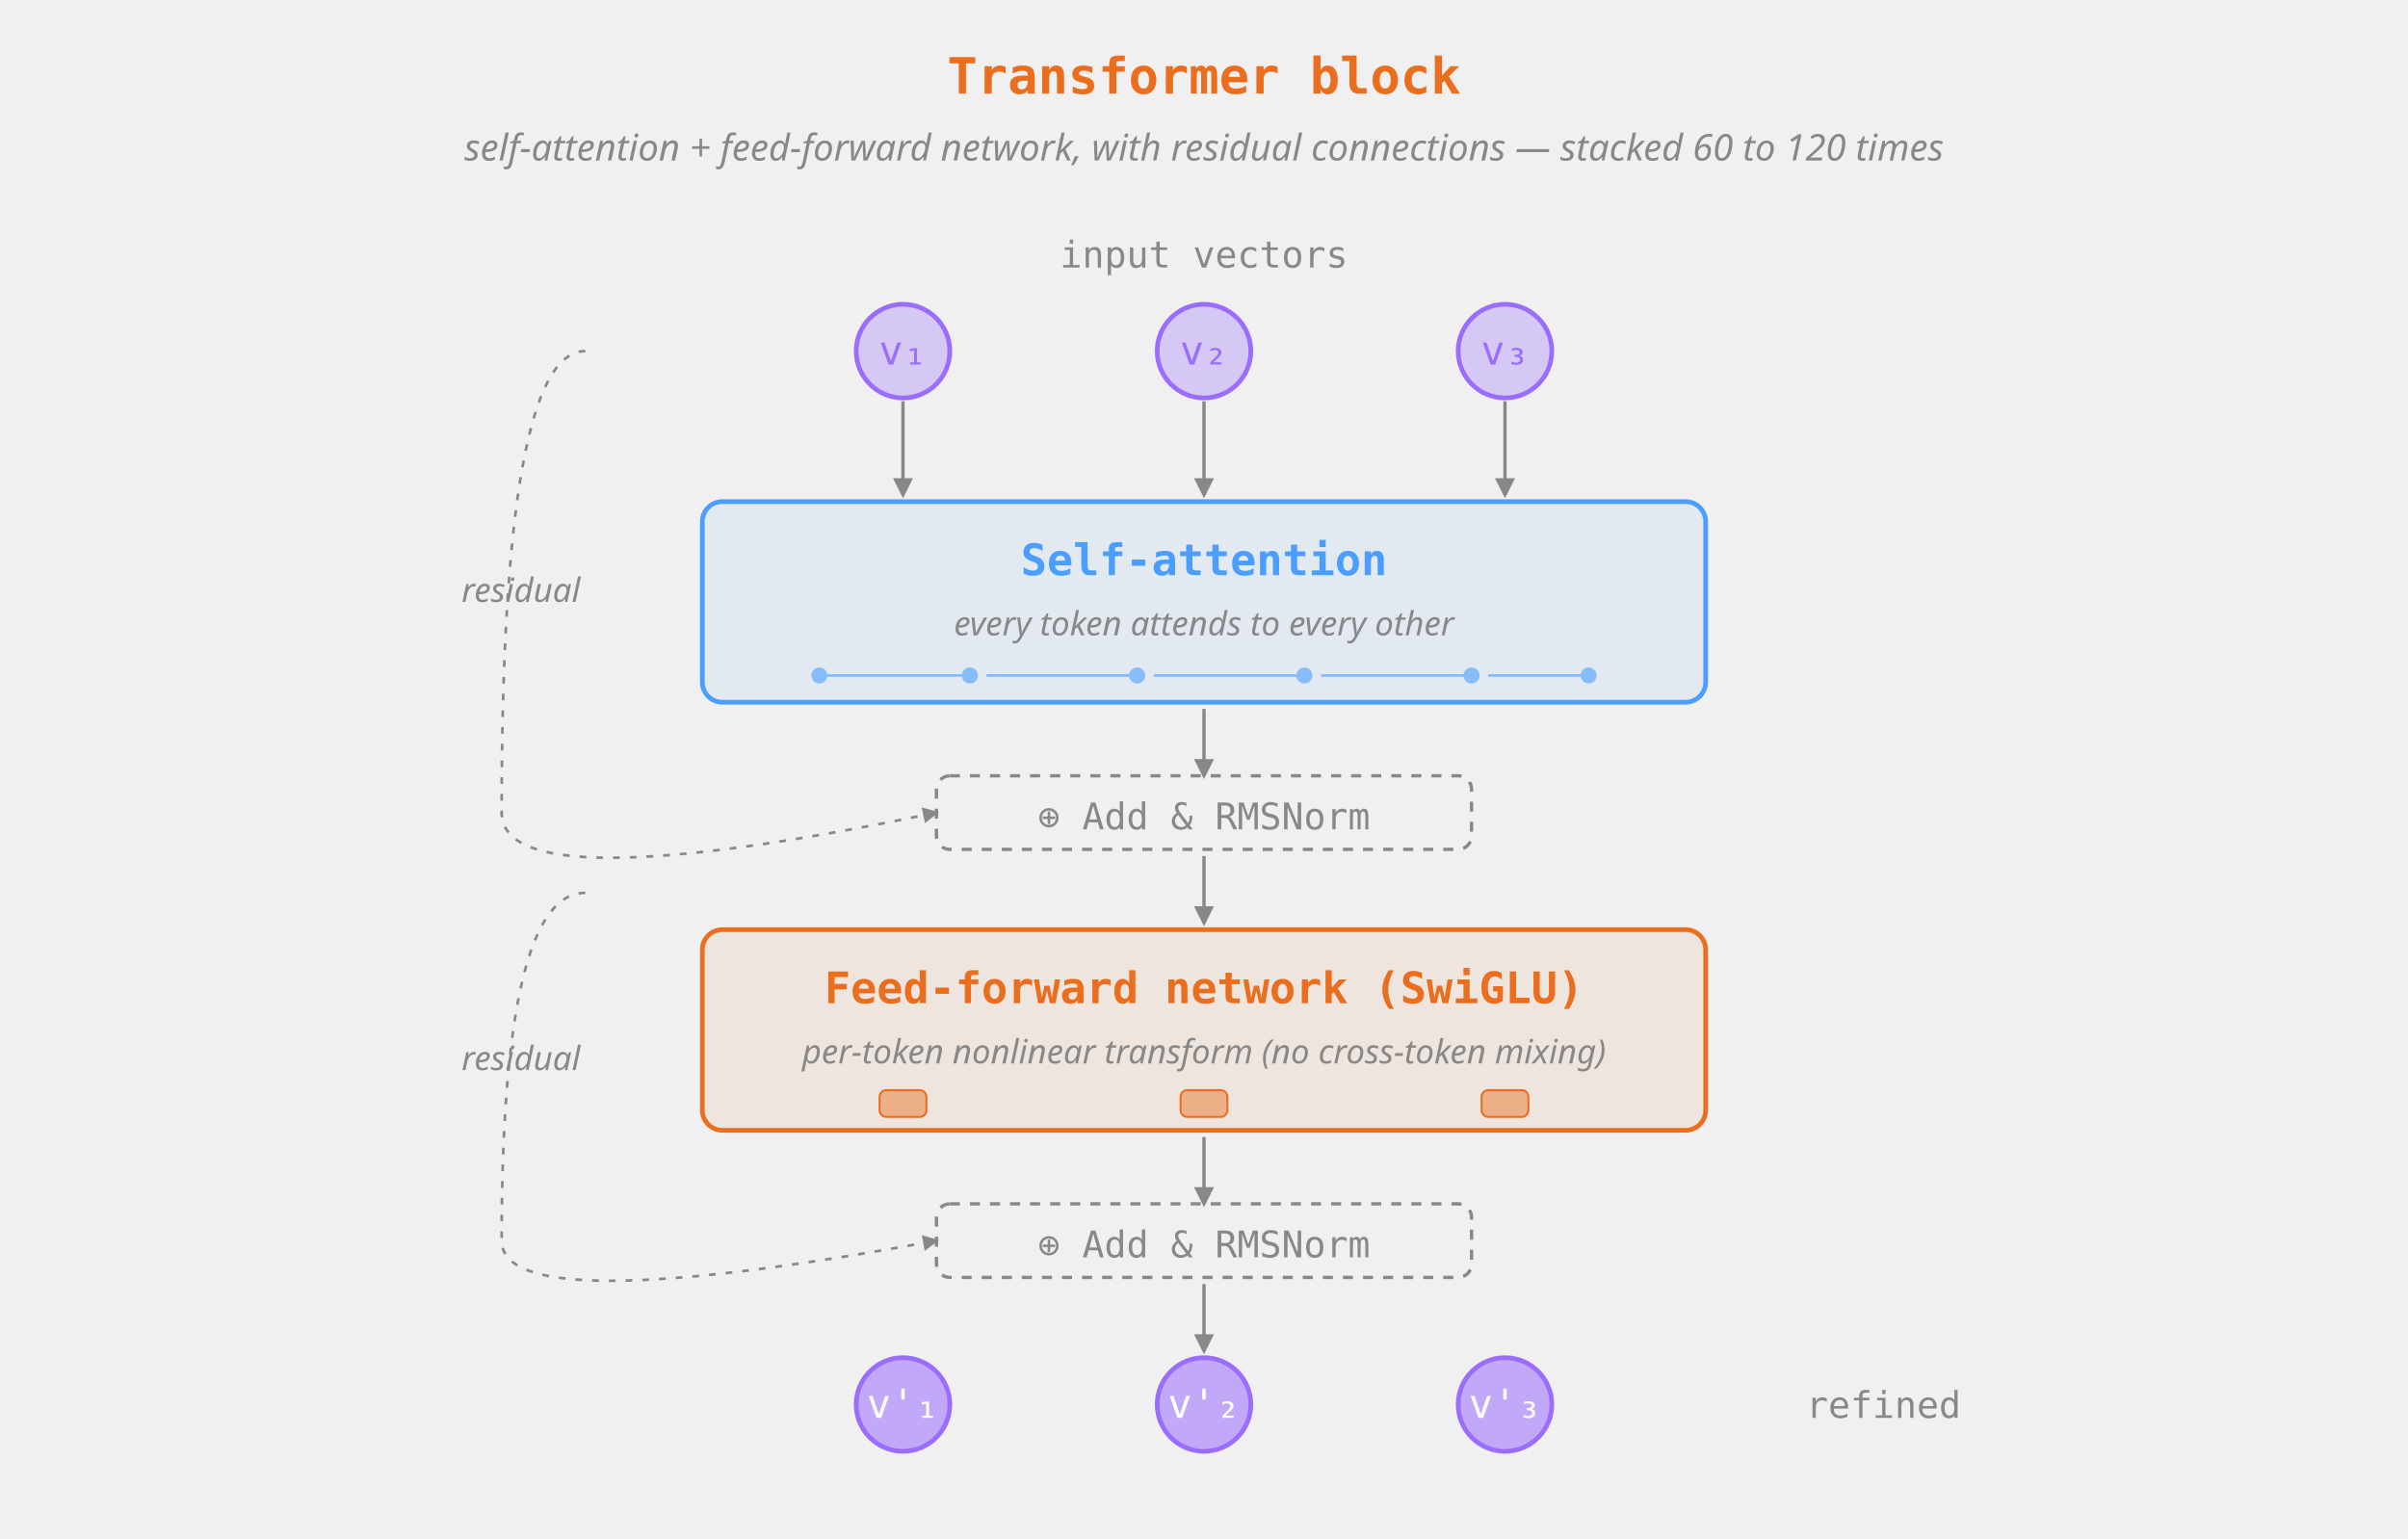
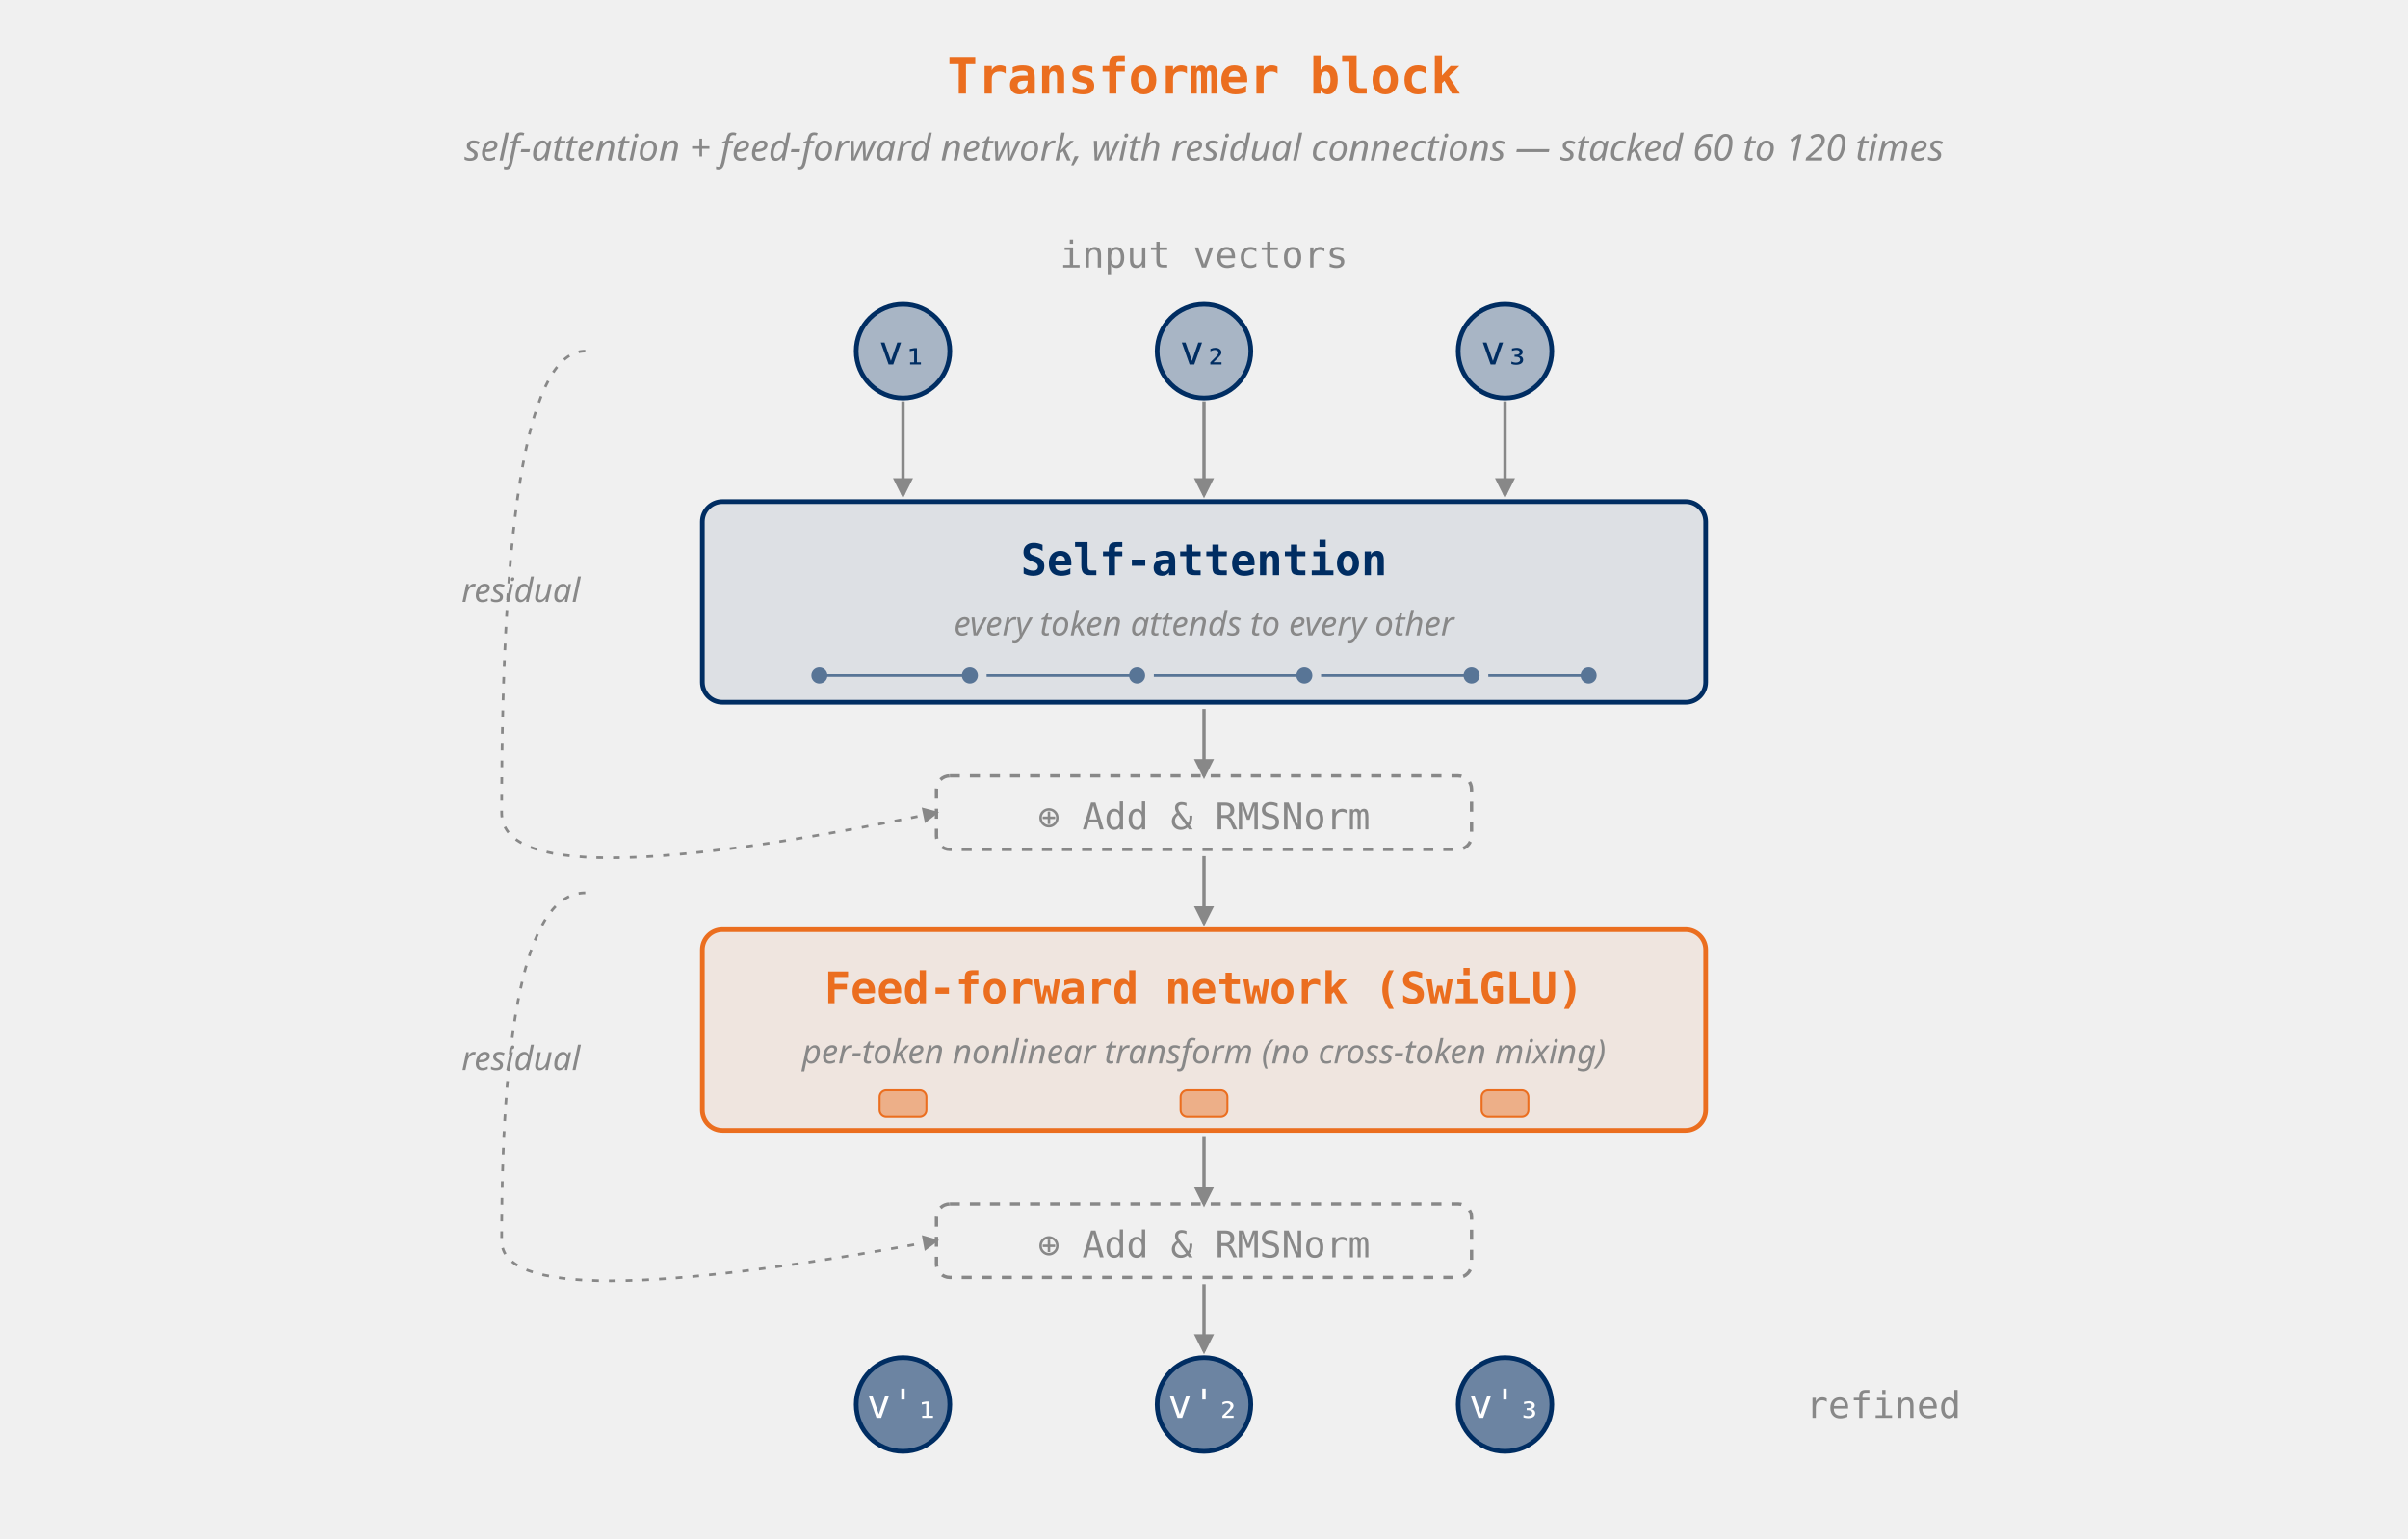
<svg xmlns="http://www.w3.org/2000/svg" viewBox="0 0 720 460" role="img" aria-label="Transformer block: self-attention plus feed-forward network with residual connections">
  <defs>
    <marker id="arr-gray-4" markerWidth="6" markerHeight="6" refX="5" refY="3" orient="auto">
      <polygon points="0,0 6,3 0,6" fill="#888" />
    </marker>
    <marker id="arr-purple-4" markerWidth="5" markerHeight="5" refX="4" refY="2.5" orient="auto">
-       <polygon points="0,0 5,2.5 0,5" fill="#9b6dff" />
+       <polygon points="0,0 5,2.5 0,5" fill="#002D62" />
    </marker>
  </defs>
  <text x="360" y="28" text-anchor="middle" fill="#EB6E1F" font-size="15" font-family="ui-monospace, monospace" font-weight="600">Transformer block</text>
  <text x="360" y="48" text-anchor="middle" fill="#888" font-size="11" font-family="sans-serif" font-style="italic">self-attention + feed-forward network, with residual connections — stacked 60 to 120 times</text>
  <text x="360" y="80" text-anchor="middle" fill="#888" font-size="11" font-family="ui-monospace, monospace">input vectors</text>
-   <circle cx="270" cy="105" r="14" fill="rgba(155,109,255,0.30)" stroke="#9b6dff" stroke-width="1.4" />
-   <text x="270" y="109" text-anchor="middle" fill="#9b6dff" font-size="12" font-family="ui-monospace, monospace">v₁</text>
-   <circle cx="360" cy="105" r="14" fill="rgba(155,109,255,0.30)" stroke="#9b6dff" stroke-width="1.4" />
-   <text x="360" y="109" text-anchor="middle" fill="#9b6dff" font-size="12" font-family="ui-monospace, monospace">v₂</text>
-   <circle cx="450" cy="105" r="14" fill="rgba(155,109,255,0.30)" stroke="#9b6dff" stroke-width="1.4" />
-   <text x="450" y="109" text-anchor="middle" fill="#9b6dff" font-size="12" font-family="ui-monospace, monospace">v₃</text>
+   <circle cx="270" cy="105" r="14" fill="rgba(0,45,98,0.30)" stroke="#002D62" stroke-width="1.4" />
+   <text x="270" y="109" text-anchor="middle" fill="#002D62" font-size="12" font-family="ui-monospace, monospace">v₁</text>
+   <circle cx="360" cy="105" r="14" fill="rgba(0,45,98,0.30)" stroke="#002D62" stroke-width="1.4" />
+   <text x="360" y="109" text-anchor="middle" fill="#002D62" font-size="12" font-family="ui-monospace, monospace">v₂</text>
+   <circle cx="450" cy="105" r="14" fill="rgba(0,45,98,0.30)" stroke="#002D62" stroke-width="1.4" />
+   <text x="450" y="109" text-anchor="middle" fill="#002D62" font-size="12" font-family="ui-monospace, monospace">v₃</text>
  <line x1="270" y1="120" x2="270" y2="148" stroke="#888" stroke-width="1" marker-end="url(#arr-gray-4)" />
  <line x1="360" y1="120" x2="360" y2="148" stroke="#888" stroke-width="1" marker-end="url(#arr-gray-4)" />
  <line x1="450" y1="120" x2="450" y2="148" stroke="#888" stroke-width="1" marker-end="url(#arr-gray-4)" />
-   <rect x="210" y="150" width="300" height="60" rx="6" ry="6" fill="rgba(74,158,255,0.08)" stroke="#4a9eff" stroke-width="1.4" />
-   <text x="360" y="172" text-anchor="middle" fill="#4a9eff" font-size="13" font-family="ui-monospace, monospace" font-weight="600">Self-attention</text>
+   <rect x="210" y="150" width="300" height="60" rx="6" ry="6" fill="rgba(0,45,98,0.08)" stroke="#002D62" stroke-width="1.4" />
+   <text x="360" y="172" text-anchor="middle" fill="#002D62" font-size="13" font-family="ui-monospace, monospace" font-weight="600">Self-attention</text>
  <text x="360" y="190" text-anchor="middle" fill="#888" font-size="10" font-family="sans-serif" font-style="italic">every token attends to every other</text>
-   <g stroke="#4a9eff" stroke-width="0.8" opacity="0.6">
+   <g stroke="#002D62" stroke-width="0.8" opacity="0.6">
    <line x1="245" y1="202" x2="290" y2="202" />
    <line x1="295" y1="202" x2="340" y2="202" />
    <line x1="345" y1="202" x2="390" y2="202" />
    <line x1="395" y1="202" x2="440" y2="202" />
    <line x1="445" y1="202" x2="475" y2="202" />
-     <circle cx="245" cy="202" r="2" fill="#4a9eff" />
-     <circle cx="290" cy="202" r="2" fill="#4a9eff" />
-     <circle cx="340" cy="202" r="2" fill="#4a9eff" />
-     <circle cx="390" cy="202" r="2" fill="#4a9eff" />
-     <circle cx="440" cy="202" r="2" fill="#4a9eff" />
-     <circle cx="475" cy="202" r="2" fill="#4a9eff" />
+     <circle cx="245" cy="202" r="2" fill="#002D62" />
+     <circle cx="290" cy="202" r="2" fill="#002D62" />
+     <circle cx="340" cy="202" r="2" fill="#002D62" />
+     <circle cx="390" cy="202" r="2" fill="#002D62" />
+     <circle cx="440" cy="202" r="2" fill="#002D62" />
+     <circle cx="475" cy="202" r="2" fill="#002D62" />
  </g>
  <line x1="360" y1="212" x2="360" y2="232" stroke="#888" stroke-width="1" marker-end="url(#arr-gray-4)" />
  <rect x="280" y="232" width="160" height="22" rx="4" ry="4" fill="none" stroke="#888" stroke-width="1" stroke-dasharray="3,3" />
  <text x="360" y="248" text-anchor="middle" fill="#888" font-size="11" font-family="ui-monospace, monospace">⊕ Add &amp; RMSNorm</text>
  <line x1="360" y1="256" x2="360" y2="276" stroke="#888" stroke-width="1" marker-end="url(#arr-gray-4)" />
  <rect x="210" y="278" width="300" height="60" rx="6" ry="6" fill="rgba(235,110,31,0.08)" stroke="#EB6E1F" stroke-width="1.4" />
  <text x="360" y="300" text-anchor="middle" fill="#EB6E1F" font-size="13" font-family="ui-monospace, monospace" font-weight="600">Feed-forward network (SwiGLU)</text>
  <text x="360" y="318" text-anchor="middle" fill="#888" font-size="10" font-family="sans-serif" font-style="italic">per-token nonlinear transform (no cross-token mixing)</text>
  <rect x="263" y="326" width="14" height="8" rx="2" ry="2" fill="rgba(235,110,31,0.45)" stroke="#EB6E1F" stroke-width="0.6" />
  <rect x="353" y="326" width="14" height="8" rx="2" ry="2" fill="rgba(235,110,31,0.45)" stroke="#EB6E1F" stroke-width="0.6" />
  <rect x="443" y="326" width="14" height="8" rx="2" ry="2" fill="rgba(235,110,31,0.45)" stroke="#EB6E1F" stroke-width="0.6" />
  <line x1="360" y1="340" x2="360" y2="360" stroke="#888" stroke-width="1" marker-end="url(#arr-gray-4)" />
  <rect x="280" y="360" width="160" height="22" rx="4" ry="4" fill="none" stroke="#888" stroke-width="1" stroke-dasharray="3,3" />
  <text x="360" y="376" text-anchor="middle" fill="#888" font-size="11" font-family="ui-monospace, monospace">⊕ Add &amp; RMSNorm</text>
  <line x1="360" y1="384" x2="360" y2="404" stroke="#888" stroke-width="1" marker-end="url(#arr-gray-4)" />
-   <circle cx="270" cy="420" r="14" fill="rgba(155,109,255,0.55)" stroke="#9b6dff" stroke-width="1.4" />
+   <circle cx="270" cy="420" r="14" fill="rgba(0,45,98,0.55)" stroke="#002D62" stroke-width="1.4" />
  <text x="270" y="424" text-anchor="middle" fill="#fff" font-size="12" font-family="ui-monospace, monospace">v'₁</text>
-   <circle cx="360" cy="420" r="14" fill="rgba(155,109,255,0.55)" stroke="#9b6dff" stroke-width="1.4" />
+   <circle cx="360" cy="420" r="14" fill="rgba(0,45,98,0.55)" stroke="#002D62" stroke-width="1.4" />
  <text x="360" y="424" text-anchor="middle" fill="#fff" font-size="12" font-family="ui-monospace, monospace">v'₂</text>
-   <circle cx="450" cy="420" r="14" fill="rgba(155,109,255,0.55)" stroke="#9b6dff" stroke-width="1.4" />
+   <circle cx="450" cy="420" r="14" fill="rgba(0,45,98,0.55)" stroke="#002D62" stroke-width="1.4" />
  <text x="450" y="424" text-anchor="middle" fill="#fff" font-size="12" font-family="ui-monospace, monospace">v'₃</text>
  <text x="540" y="424" fill="#888" font-size="11" font-family="ui-monospace, monospace">refined</text>
  <path d="M 175 105 Q 150 105 150 243 Q 150 270 280 243" fill="none" stroke="#888" stroke-width="0.8" stroke-dasharray="2,3" marker-end="url(#arr-gray-4)" />
  <text x="138" y="180" fill="#888" font-size="10" font-family="sans-serif" font-style="italic">residual</text>
  <path d="M 175 267 Q 150 267 150 371 Q 150 395 280 371" fill="none" stroke="#888" stroke-width="0.8" stroke-dasharray="2,3" marker-end="url(#arr-gray-4)" />
  <text x="138" y="320" fill="#888" font-size="10" font-family="sans-serif" font-style="italic">residual</text>
</svg>
